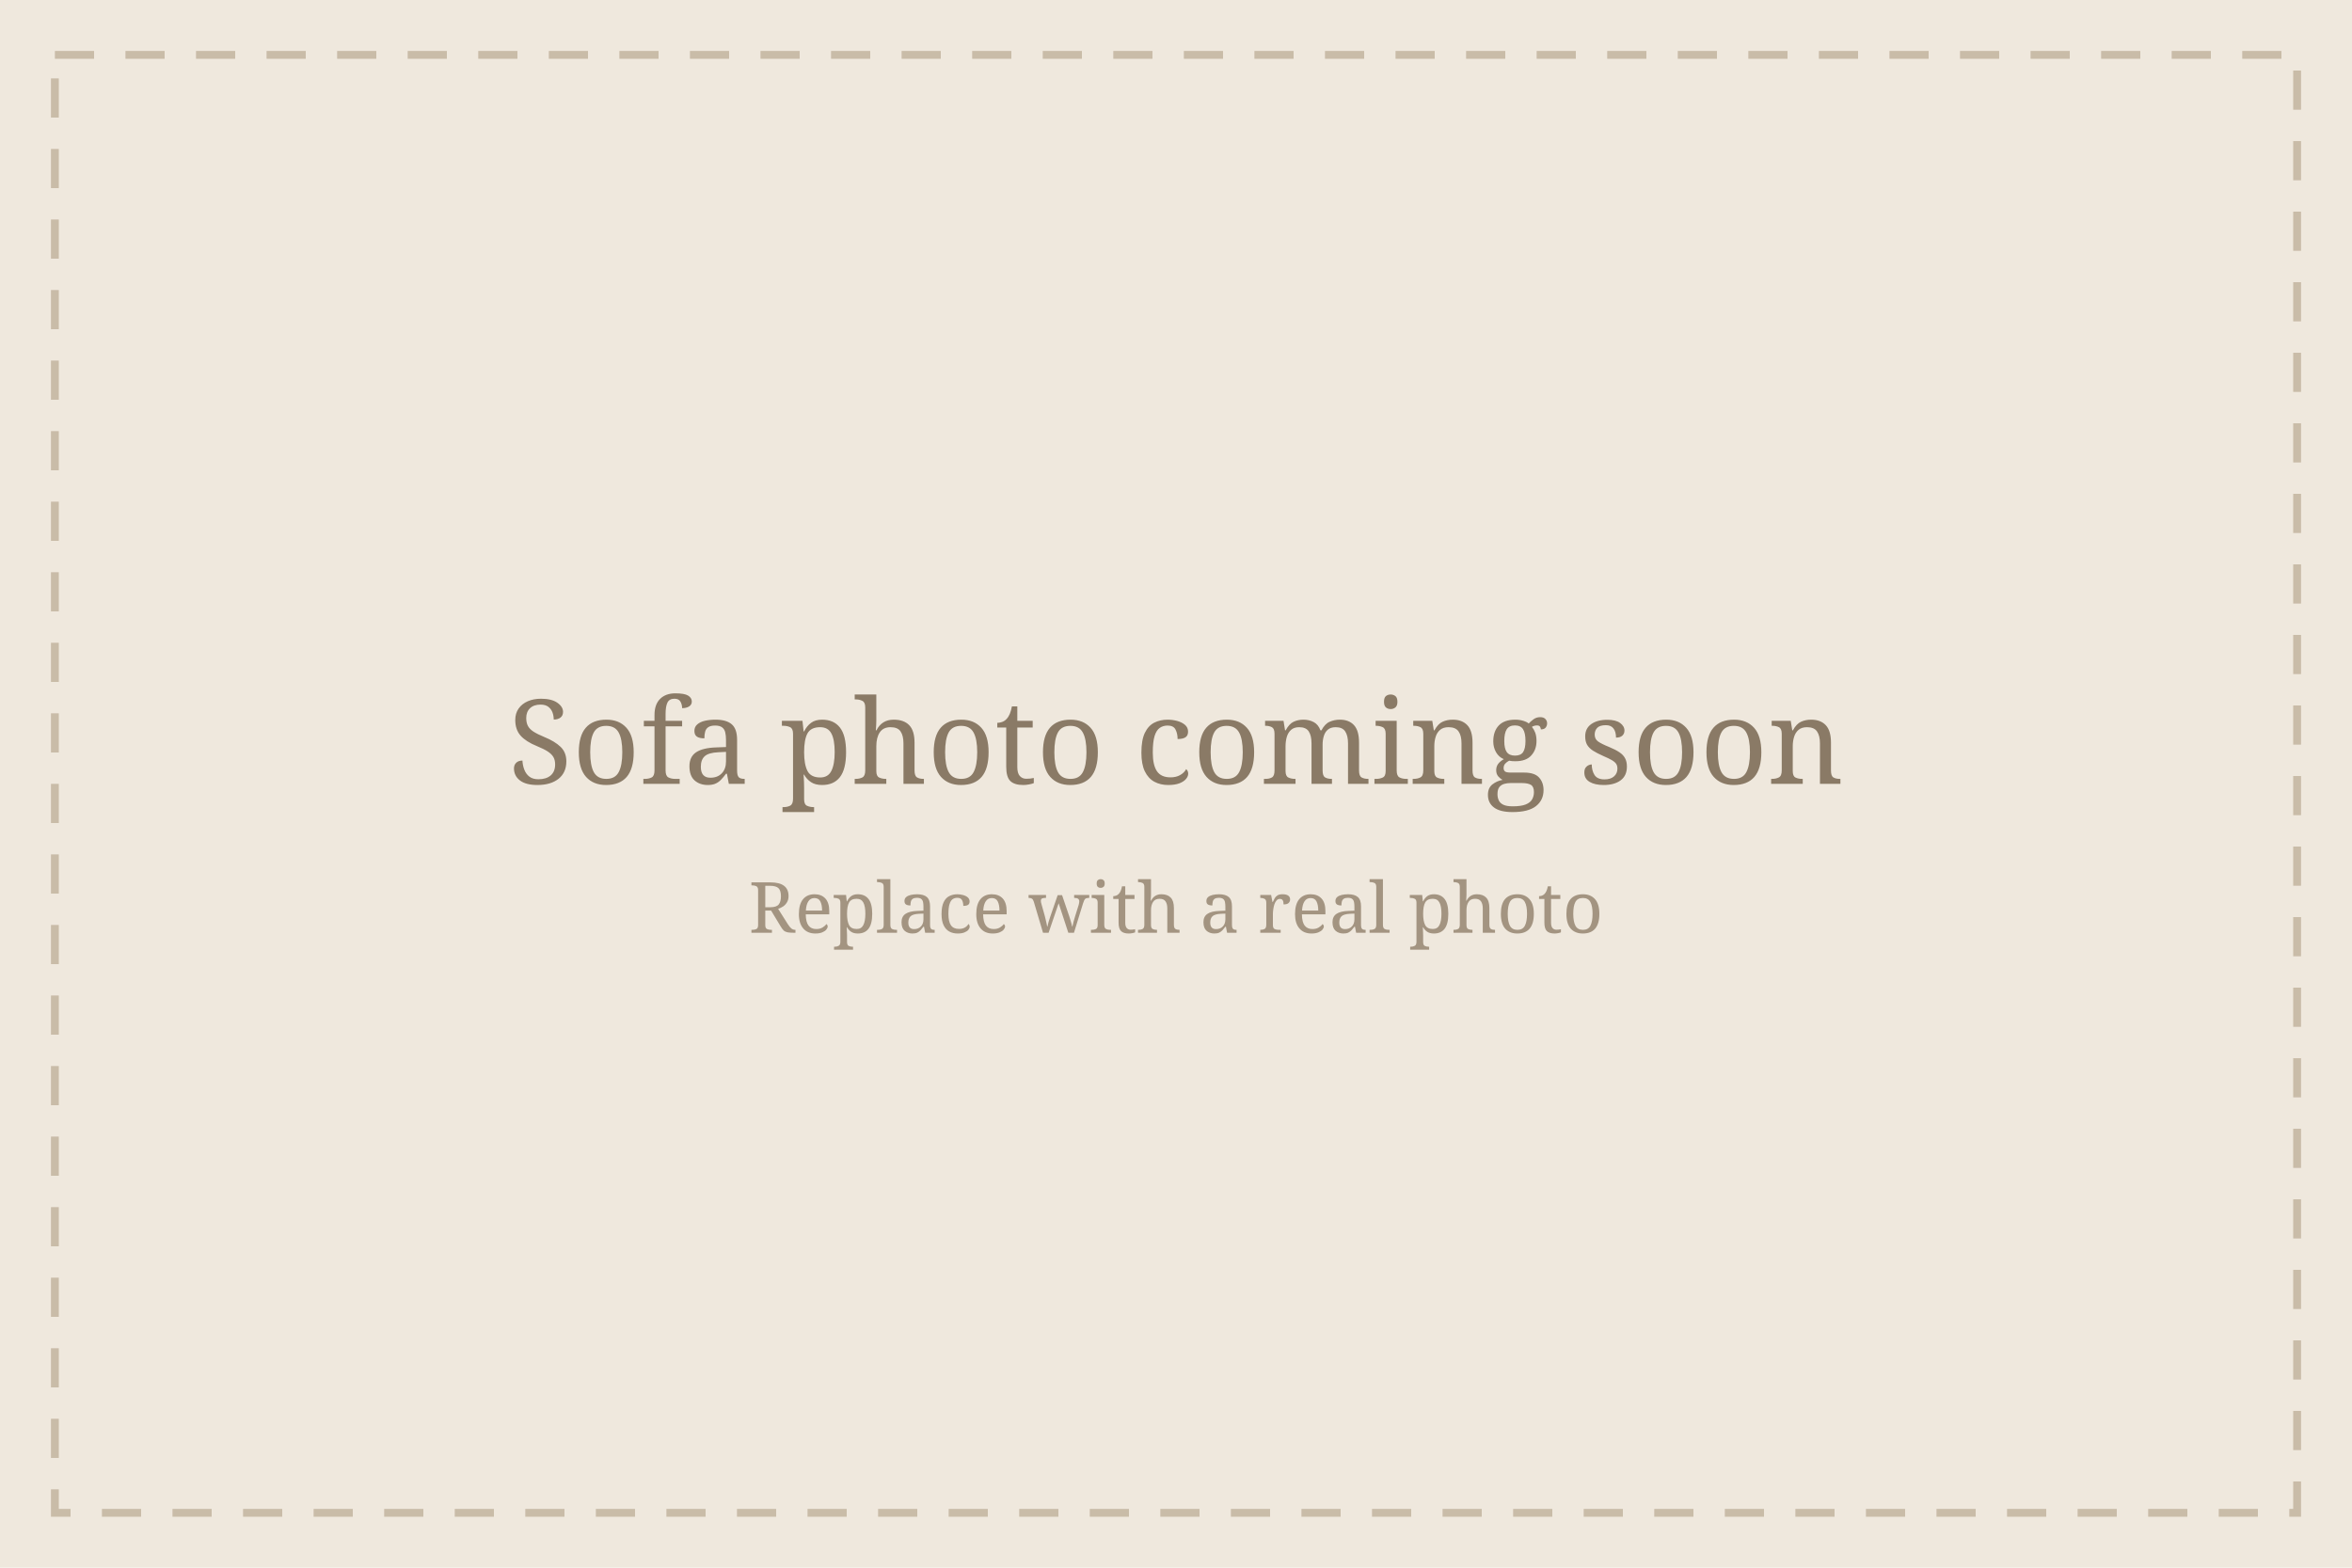
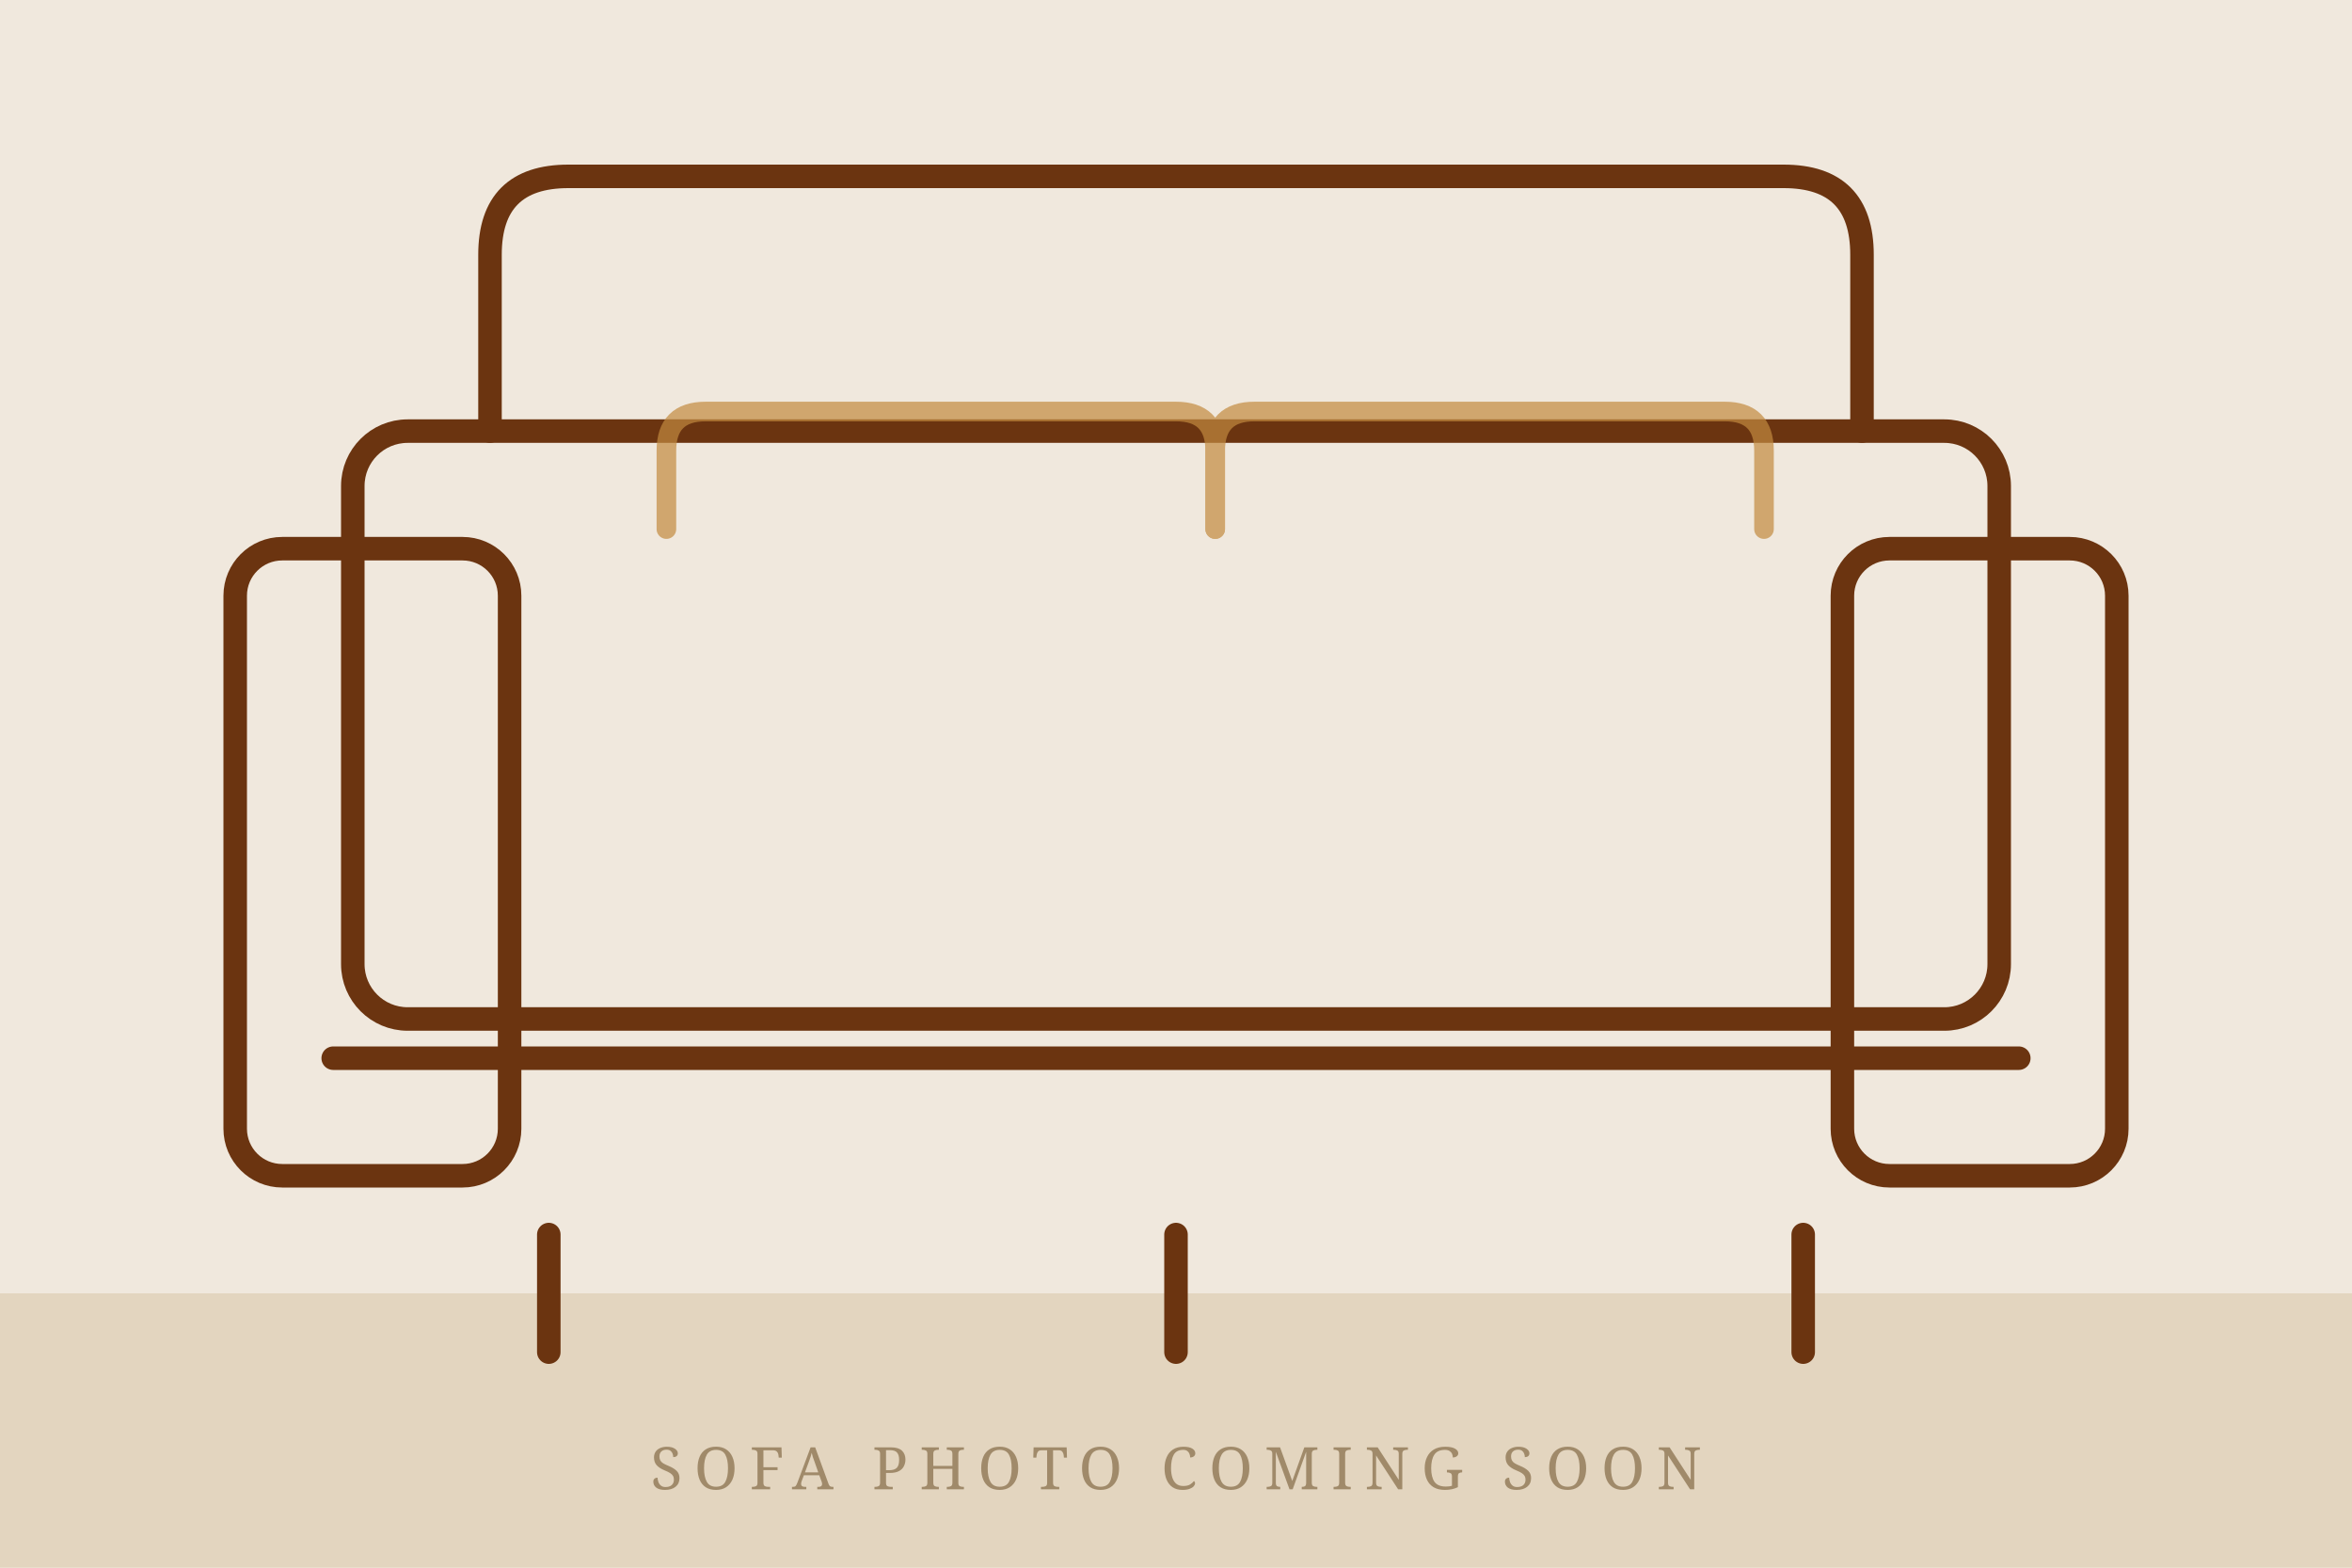
<svg xmlns="http://www.w3.org/2000/svg" viewBox="0 0 600 400">
-   <rect width="600" height="400" fill="#EFE8DD" />
-   <rect x="14" y="14" width="572" height="372" fill="none" stroke="#C9BCA8" stroke-width="2" stroke-dasharray="10 8" />
-   <text x="300" y="200" font-family="Georgia, serif" font-size="30" fill="#8A7A66" text-anchor="middle">Sofa photo coming soon</text>
-   <text x="300" y="238" font-family="Georgia, serif" font-size="18" fill="#A39481" text-anchor="middle">Replace with a real photo</text>
+   <rect width="600" height="400" fill="#f0e8dd" />
+   <rect x="0" y="330" width="600" height="70" fill="#e3d5bf" />
+   <g stroke="#6b3410" stroke-width="6" fill="none" stroke-linecap="round" stroke-linejoin="round">
+     <rect x="90" y="110" width="420" height="150" rx="14" />
+     <path d="M125 110 v-45 q0 -20 20 -20 h310 q20 0 20 20 v45" />
+     <rect x="60" y="140" width="70" height="160" rx="12" />
+     <rect x="470" y="140" width="70" height="160" rx="12" />
+     <path d="M85 270 h430" />
+     <path d="M140 315 v30 M300 315 v30 M460 315 v30" />
+   </g>
+   <g stroke="#c28a3e" stroke-width="5" fill="none" stroke-linecap="round" opacity="0.7">
+     <path d="M170 135 v-20 q0 -10 10 -10 h120 q10 0 10 10 v20" />
+     <path d="M310 135 v-20 q0 -10 10 -10 h120 q10 0 10 10 v20" />
+   </g>
+   <text x="300" y="380" font-family="Georgia, serif" font-size="15" fill="#a08a6a" text-anchor="middle" letter-spacing="3">SOFA PHOTO COMING SOON</text>
</svg>
